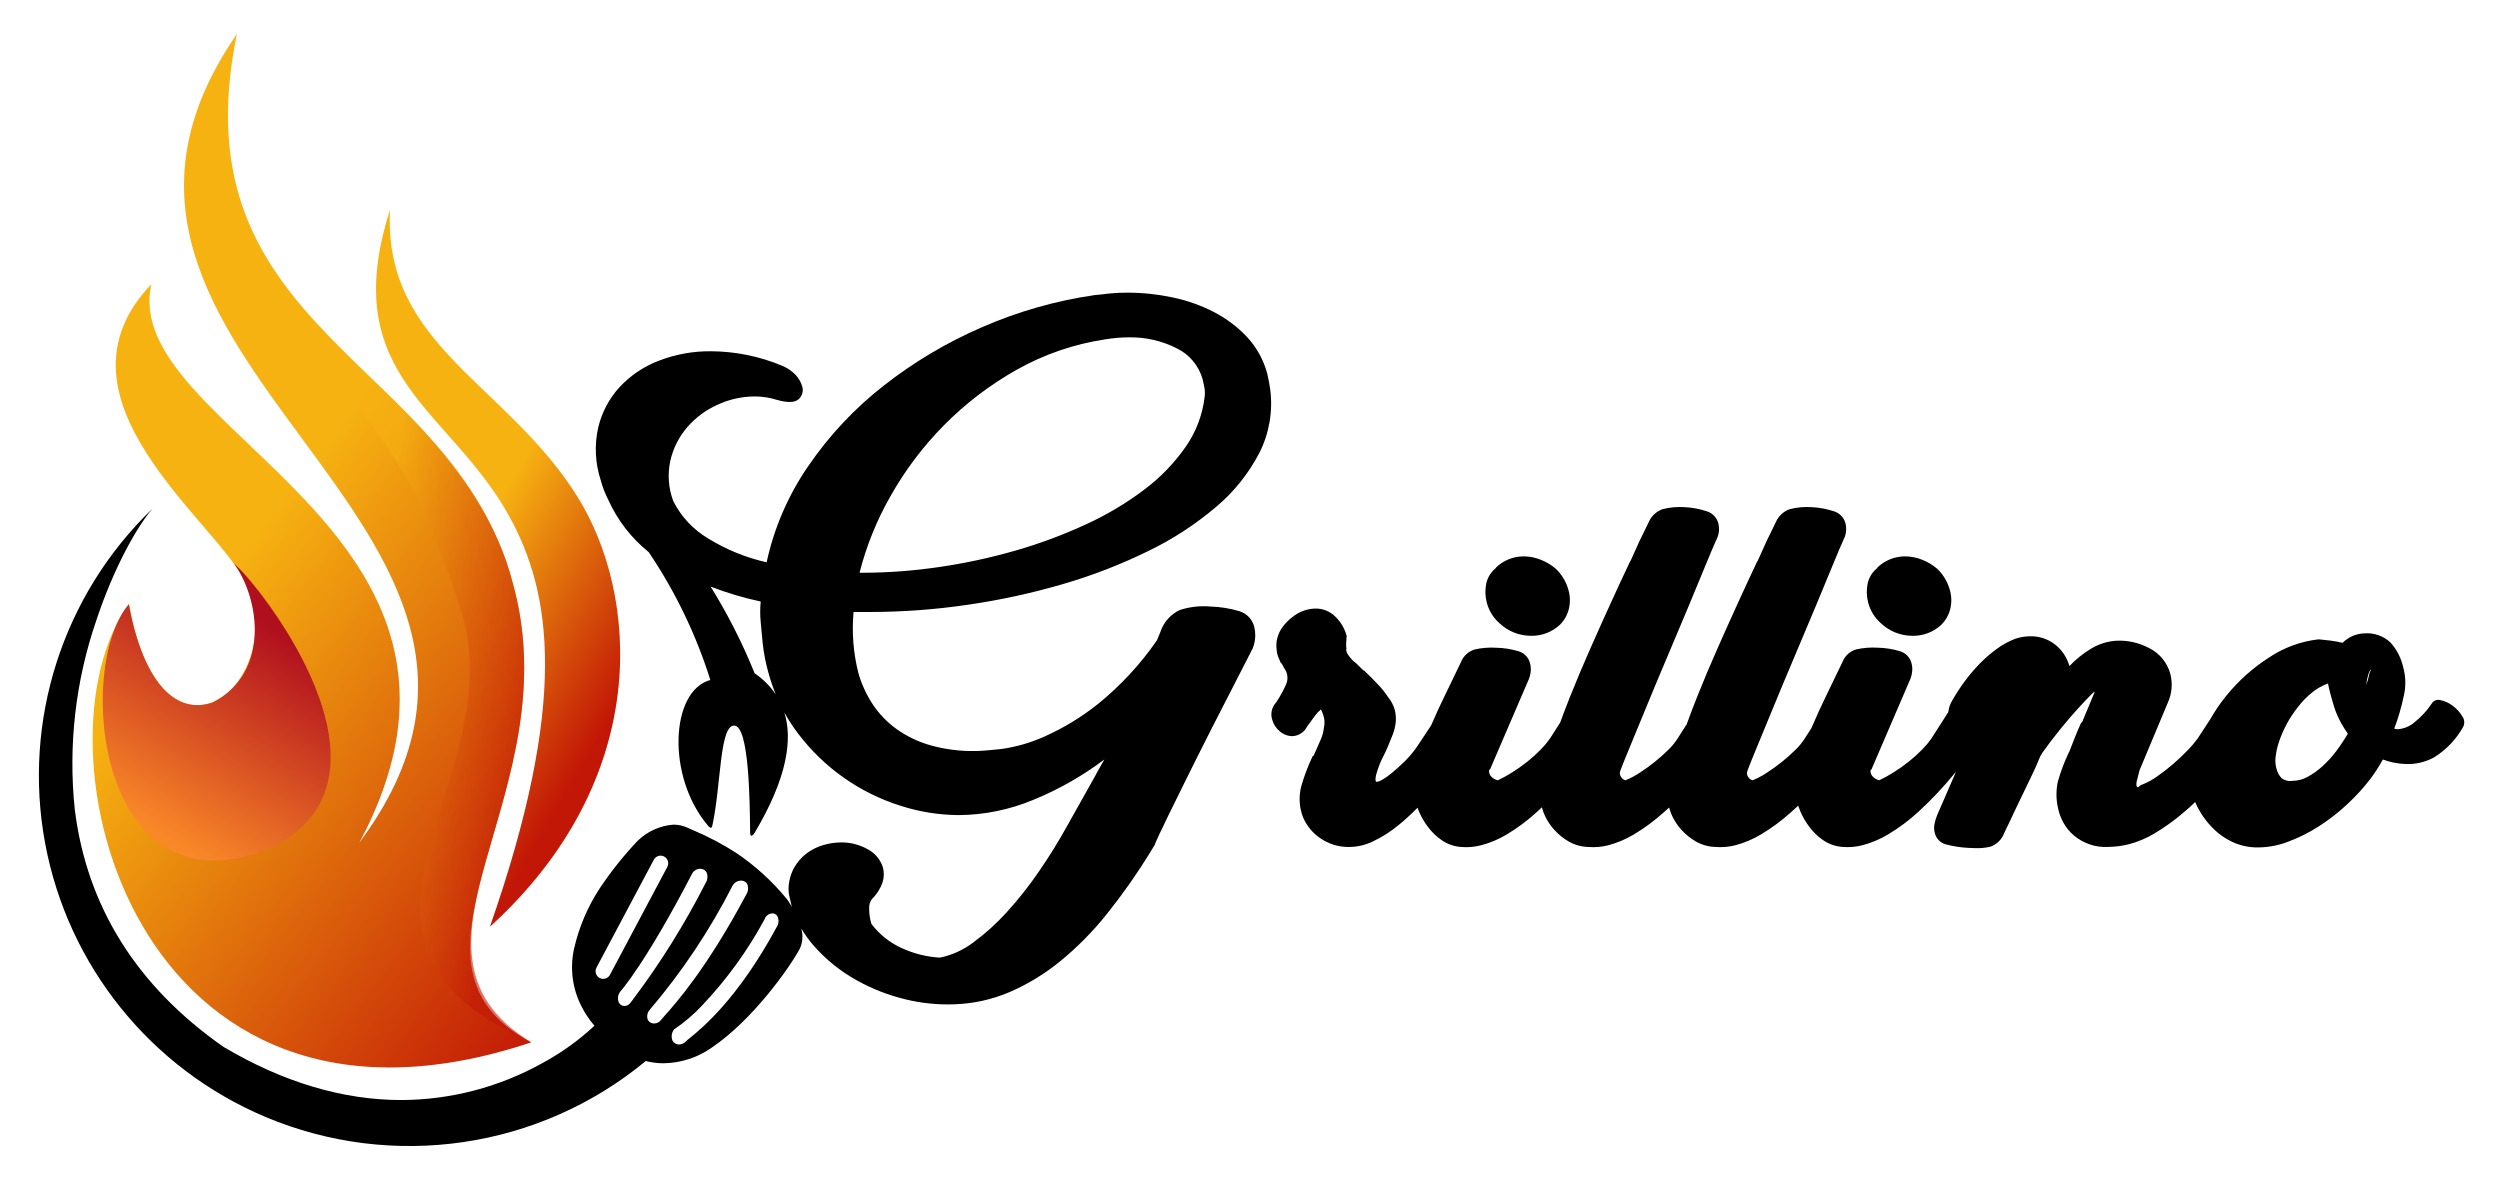
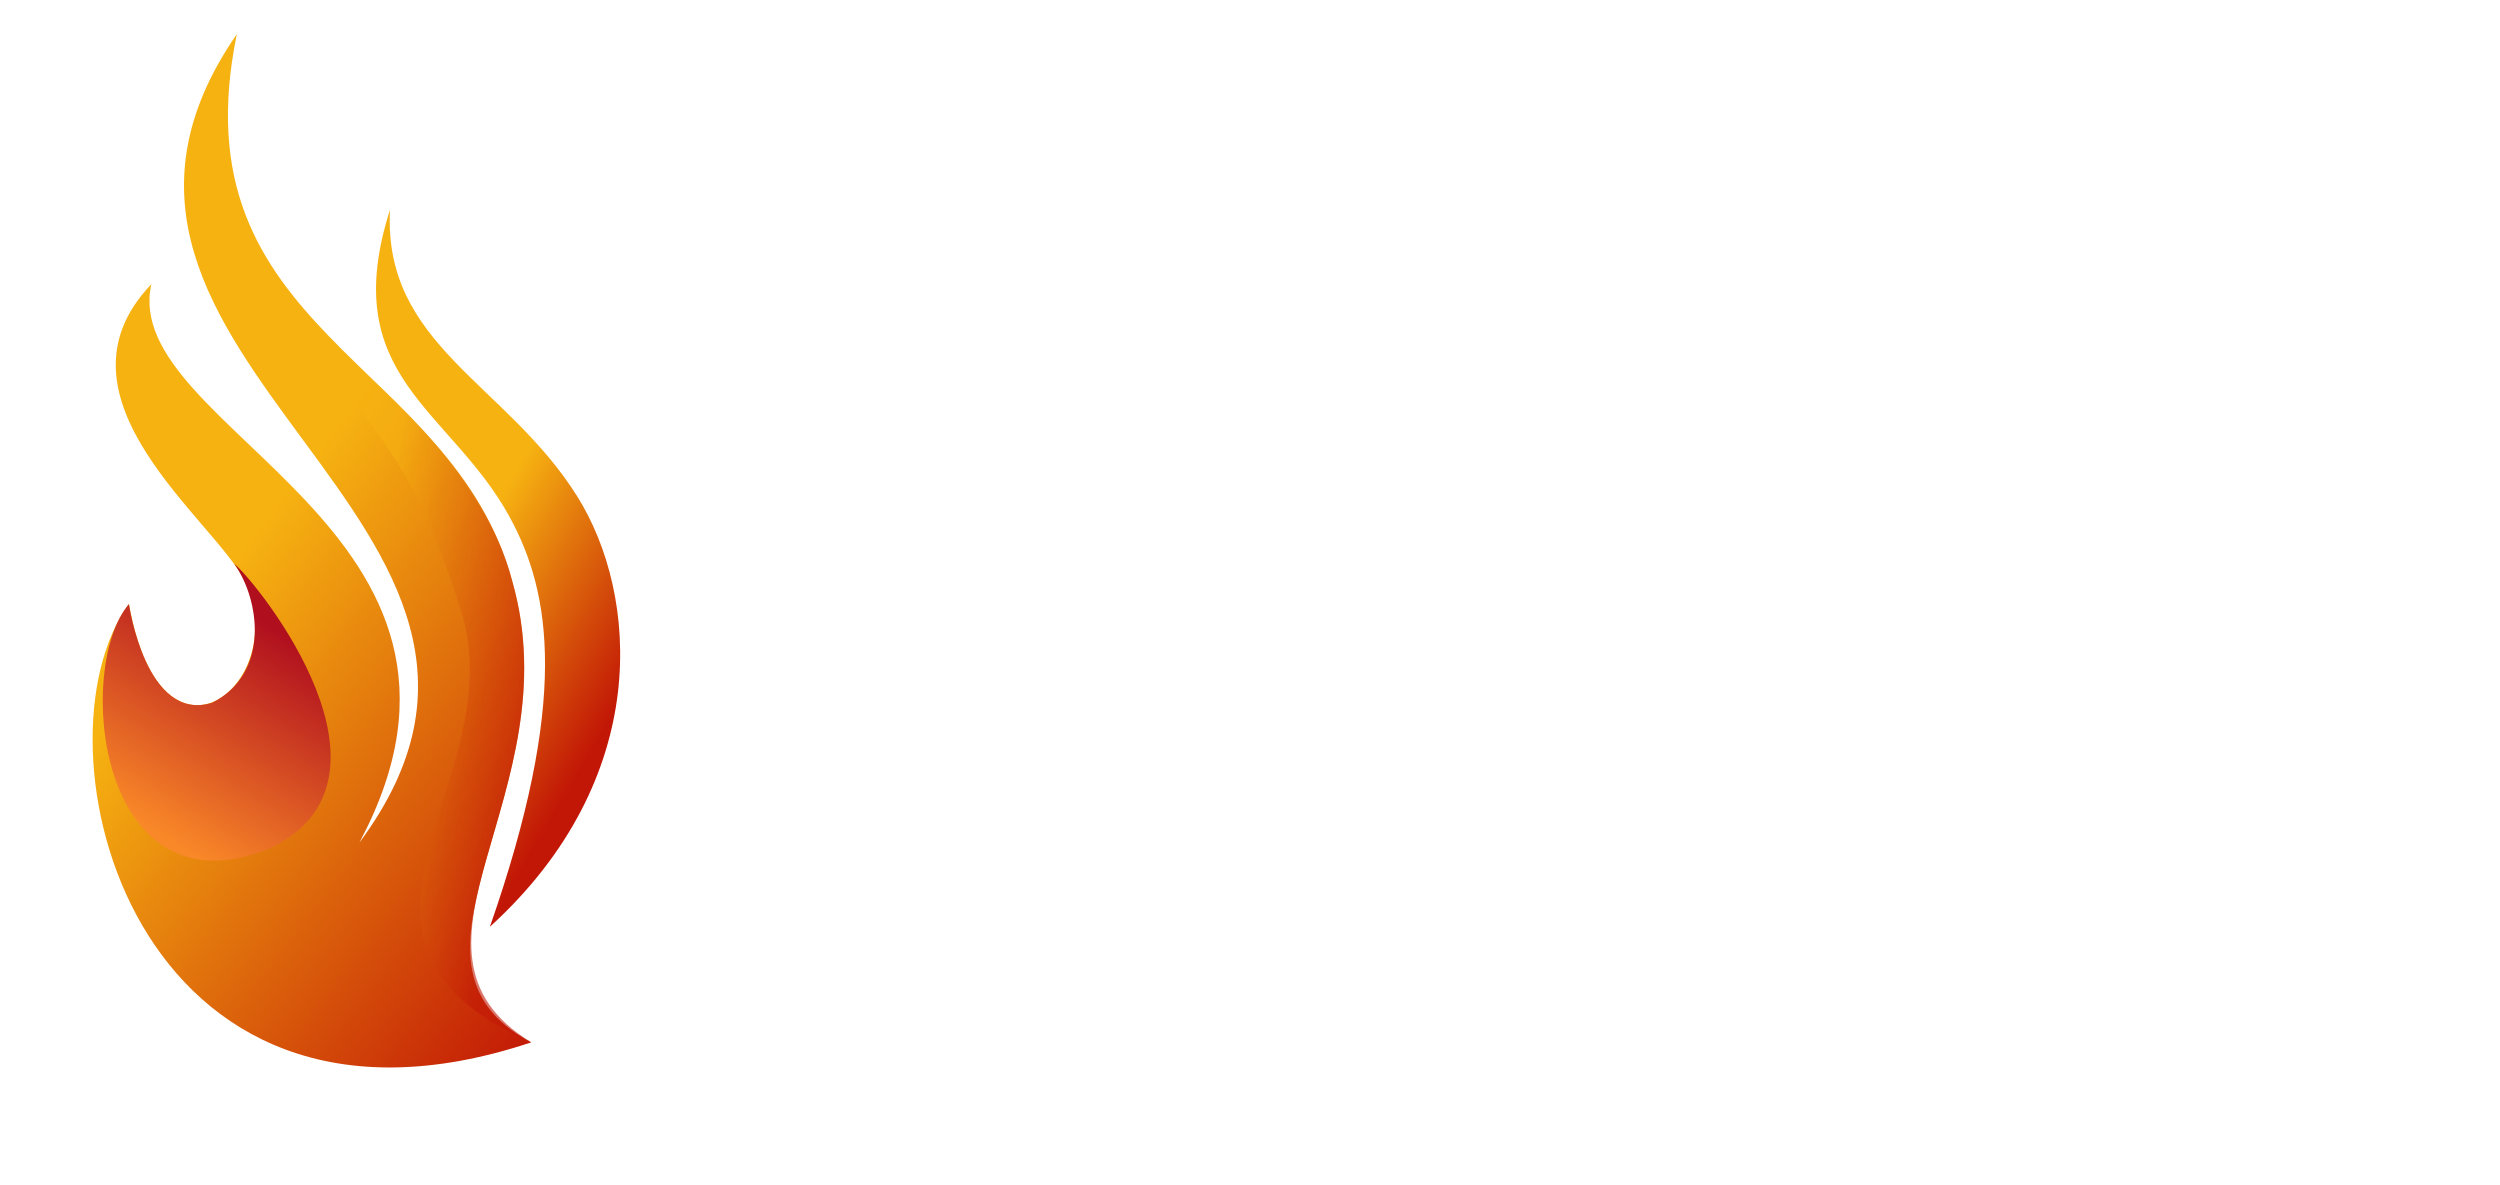
<svg xmlns="http://www.w3.org/2000/svg" xmlns:xlink="http://www.w3.org/1999/xlink" width="190" height="90" viewBox="0 0 325 155">
  <defs>
    <linearGradient id="linear-gradient" x1="0.651" y1="0.321" x2="0.894" y2="0.747" gradientUnits="objectBoundingBox">
      <stop offset="0" stop-color="#f6b211" />
      <stop offset="1" stop-color="#c21706" />
    </linearGradient>
    <linearGradient id="linear-gradient-2" x1="0.459" y1="0.436" x2="0.819" y2="1.092" xlink:href="#linear-gradient" />
    <linearGradient id="linear-gradient-3" x1="0.799" y1="0.238" x2="0.433" y2="1" gradientUnits="objectBoundingBox">
      <stop offset="0" stop-color="#b00f1e" />
      <stop offset="1" stop-color="#f98828" />
    </linearGradient>
    <linearGradient id="linear-gradient-4" x1="0.34" y1="0.044" x2="1" y2="0.5" xlink:href="#linear-gradient" />
    <clipPath id="clip-light_Grili">
      <rect width="325" height="155" />
    </clipPath>
  </defs>
  <g id="light_Grili" data-name="light Grili" clip-path="url(#clip-light_Grili)">
-     <path id="Path_12" data-name="Path 12" d="M29.622,107.884A48.487,48.487,0,0,1,14.851,28.266C12.839,30.586,9.784,36,7.5,42.878A57.725,57.725,0,0,0,4.676,67.632C6.242,80.323,12.787,90.78,24.134,98.715c7.78,4.621,15.614,6.963,23.286,6.963a38.213,38.213,0,0,0,18.5-4.857,32.989,32.989,0,0,0,6.765-4.857l.006-.02a12.127,12.127,0,0,1-1.745-2.635,11.2,11.2,0,0,1-.92-7.429,24.171,24.171,0,0,1,3.361-7.911,47,47,0,0,1,4.973-6.234,7.6,7.6,0,0,1,4.657-2.106,4.49,4.49,0,0,1,1.879.41l.773.349.007,0a36.542,36.542,0,0,1,5.559,2.933,30.749,30.749,0,0,1,6.644,6.049s.294.39.652.986q-.022-.074-.042-.148-.131-.586-.26-1.105a4.247,4.247,0,0,1-.131-1.04,5.972,5.972,0,0,1,.715-2.762,6.241,6.241,0,0,1,1.624-1.885,6.665,6.665,0,0,1,2.178-1.1,8.286,8.286,0,0,1,2.372-.358,6.908,6.908,0,0,1,3.445.878,4.051,4.051,0,0,1,2.014,2.372,3.516,3.516,0,0,1-.032,1.95,5.558,5.558,0,0,1-1.4,2.21,1.853,1.853,0,0,0-.358,1.235,6.4,6.4,0,0,0,.292,2.015,10.142,10.142,0,0,0,4,3.185,13.658,13.658,0,0,0,4.972,1.235,10.819,10.819,0,0,0,4.355-1.983,29.179,29.179,0,0,0,4.387-3.965,48.516,48.516,0,0,0,4.192-5.3q2.016-2.924,3.705-5.98l3.575-6.37.455-.845.845-1.495a41.27,41.27,0,0,1-9.328,5.3,25.8,25.8,0,0,1-9.718,1.983,25.312,25.312,0,0,1-7.67-1.235,26.961,26.961,0,0,1-13.357-9.425,22.056,22.056,0,0,1-1.807-2.775c1.065,3.426.474,8.424-3.91,15.781,0,0-.524.8-.569,0-.045-4.239-.134-14.012-2.08-14.062s-1.714,7.9-2.876,13.112c-.108.545-.491.072-.548,0-5.451-6.374-4.961-17.648.294-19.084A64.475,64.475,0,0,0,79.8,33.964,18.63,18.63,0,0,1,74.5,27.105q-.325-.649-.553-1.235a13.174,13.174,0,0,1-.423-1.3,13.034,13.034,0,0,1-.357-6.825,11.924,11.924,0,0,1,2.8-5.362,13.688,13.688,0,0,1,5.167-3.478,18.38,18.38,0,0,1,6.826-1.235,24.516,24.516,0,0,1,4.549.455A24.138,24.138,0,0,1,97.383,9.62a5,5,0,0,1,1.69,1.2,3.741,3.741,0,0,1,.779,1.333,1.619,1.619,0,0,1-.422,1.787q-.748.683-2.828.1a9.588,9.588,0,0,0-2.925-.454,11.647,11.647,0,0,0-4.842,1.072,11.4,11.4,0,0,0-4,2.958A10.152,10.152,0,0,0,82.627,22a9.371,9.371,0,0,0,.391,5.3,11.966,11.966,0,0,0,4.614,4.907,25.1,25.1,0,0,0,7.6,3.088,35.367,35.367,0,0,1,5.46-12.61,47.017,47.017,0,0,1,9.848-10.5,58.531,58.531,0,0,1,12.9-7.67A57.222,57.222,0,0,1,138.137.325Q139.177.2,140.217.1t2.21-.1a28.583,28.583,0,0,1,5.915.617,21.24,21.24,0,0,1,5.428,1.918,16.01,16.01,0,0,1,4.354,3.282,11.323,11.323,0,0,1,2.633,4.778q.131.585.228,1.072t.163,1.008a14.329,14.329,0,0,1-1.4,8.255,23.173,23.173,0,0,1-5.655,7.085,41.611,41.611,0,0,1-8.938,5.818,69.221,69.221,0,0,1-11.18,4.323,90.478,90.478,0,0,1-12.448,2.7,88.492,88.492,0,0,1-12.772.942h-2.146a23.8,23.8,0,0,0,.651,8.06,14.8,14.8,0,0,0,1.885,4.063,12.555,12.555,0,0,0,3.12,3.217,14.421,14.421,0,0,0,4.42,2.112,20.463,20.463,0,0,0,5.785.747q1.04,0,3.444-.259a20.83,20.83,0,0,0,5.656-1.625,32.521,32.521,0,0,0,7.052-4.29,39.946,39.946,0,0,0,7.7-8.32l.455-1.105a4.826,4.826,0,0,1,2.534-2.86,10.116,10.116,0,0,1,4.03-.454,14.925,14.925,0,0,1,3.8.617,2.862,2.862,0,0,1,1.918,2.047,5,5,0,0,1,.13,1.2,4.825,4.825,0,0,1-.325,1.592l-.065.131q-3.12,6.045-5.265,10.27T150,63.993q-1.4,2.828-2.178,4.42t-1.17,2.438c-.26.563-.422.921-.487,1.072a1.049,1.049,0,0,0-.1.293l-.585.976a79.678,79.678,0,0,1-5.655,8.059,40.945,40.945,0,0,1-6.143,6.24,28.041,28.041,0,0,1-6.663,4.063,20.079,20.079,0,0,1-7.215,1.593q-.427.015-.852.015a23.439,23.439,0,0,1-6.3-.86,24.793,24.793,0,0,1-6.37-2.73,20.99,20.99,0,0,1-4.94-4.161,14.721,14.721,0,0,1-1.582-2.2,3.764,3.764,0,0,1-.19,2.668C98.2,88.421,93.394,95.2,88.07,98.8a11.2,11.2,0,0,1-6.323,2.065,9.381,9.381,0,0,1-2.335-.292,48.565,48.565,0,0,1-49.79,7.312ZM95.968,81.246a1.116,1.116,0,0,0-1.008.777,52.813,52.813,0,0,1-8.216,11.321,21.016,21.016,0,0,1-3.613,3.076,1.479,1.479,0,0,0-.215,1.494.955.955,0,0,0,.857.494,1.273,1.273,0,0,0,.865-.37,3.666,3.666,0,0,1,.526-.464c1.557-1.265,6.294-5.114,11.358-14.492a1.456,1.456,0,0,0,.127-1.464.777.777,0,0,0-.678-.373Zm-5.193-3.632a83.693,83.693,0,0,1-10.88,16.294,1.273,1.273,0,0,0-.2,1.3.913.913,0,0,0,.814.451,1.153,1.153,0,0,0,.948-.518c.044-.068.179-.219.4-.469,1.364-1.517,5.517-6.133,10.7-15.881a1.473,1.473,0,0,0,.121-1.421.915.915,0,0,0-.8-.413A1.307,1.307,0,0,0,90.775,77.614ZM85.48,76.044C79.412,87.755,76.132,91.418,76.1,91.453a1.45,1.45,0,0,0-.211,1.467.851.851,0,0,0,.744.452.984.984,0,0,0,.806-.468c.04-.063.14-.189.291-.378a102.974,102.974,0,0,0,9.5-15.224,1.512,1.512,0,0,0,.117-1.467.932.932,0,0,0-.81-.427A1.237,1.237,0,0,0,85.48,76.044Zm-5.011-1.823L72.958,88.349a1,1,0,1,0,1.766.939l7.511-14.126a1,1,0,0,0-.413-1.353,1,1,0,0,0-1.353.413Zm13.191-24.4a10.464,10.464,0,0,1,2.768,2.758,24.731,24.731,0,0,1-.932-2.724,23.665,23.665,0,0,1-.779-3.965q-.131-1.365-.26-2.762a13.917,13.917,0,0,1,0-2.7A43.243,43.243,0,0,1,87.9,38.475,73.31,73.31,0,0,1,93.66,49.822ZM141.127,5.916q-.779.065-1.56.194a33.861,33.861,0,0,0-11.635,4,42.988,42.988,0,0,0-9.49,7.248,43.5,43.5,0,0,0-6.988,9.262,40.218,40.218,0,0,0-4.063,10.043h.39a69.438,69.438,0,0,0,10.011-.748,74.888,74.888,0,0,0,9.977-2.145,64.306,64.306,0,0,0,9.2-3.413,40.6,40.6,0,0,0,7.7-4.583A24.53,24.53,0,0,0,150.1,20.15a14.324,14.324,0,0,0,2.47-6.565,3.931,3.931,0,0,0-.032-1.138q-.1-.552-.227-1.073A6.426,6.426,0,0,0,148.9,7.28a13.345,13.345,0,0,0-6.338-1.43Q141.908,5.85,141.127,5.916ZM252.473,72.671a14.779,14.779,0,0,1-2.893-.455,2.033,2.033,0,0,1-1.463-1.56,2.558,2.558,0,0,1-.032-1.073,6.18,6.18,0,0,1,.357-1.2l2.464-5.675-.124.15a48.843,48.843,0,0,1-4.777,5.071,24.172,24.172,0,0,1-4,2.99,12.879,12.879,0,0,1-3.315,1.4,7.832,7.832,0,0,1-2.665.227,5.1,5.1,0,0,1-2.5-.878,7.781,7.781,0,0,1-1.82-1.755,9.65,9.65,0,0,1-1.17-2.015c-.114-.273-.21-.523-.284-.75q-.433.413-.853.783a25.2,25.2,0,0,1-4.03,2.99,12.879,12.879,0,0,1-3.315,1.4,7.829,7.829,0,0,1-2.665.227,5.41,5.41,0,0,1-2.535-.715,7.782,7.782,0,0,1-1.885-1.527,7.4,7.4,0,0,1-1.2-1.787,6.182,6.182,0,0,1-.411-1.126q-.3.281-.6.541a25.161,25.161,0,0,1-4.03,2.99,12.866,12.866,0,0,1-3.315,1.4,7.829,7.829,0,0,1-2.665.227,5.41,5.41,0,0,1-2.535-.715,7.782,7.782,0,0,1-1.885-1.527,7.4,7.4,0,0,1-1.2-1.787,6.145,6.145,0,0,1-.419-1.157q-.315.3-.621.572a24.169,24.169,0,0,1-4,2.99,12.884,12.884,0,0,1-3.316,1.4,7.829,7.829,0,0,1-2.665.227,5.093,5.093,0,0,1-2.5-.878,7.768,7.768,0,0,1-1.821-1.755,9.69,9.69,0,0,1-1.17-2.015q-.108-.256-.192-.486a29.713,29.713,0,0,1-2.441,2.241,16.156,16.156,0,0,1-3.347,2.146,7.277,7.277,0,0,1-3.413.747,6.442,6.442,0,0,1-3.51-1.138,6.261,6.261,0,0,1-2.275-2.762,6.555,6.555,0,0,1-.194-4.16,24.957,24.957,0,0,1,1.495-3.9l.065.066.26-.585q.39-.845.715-1.625a5.085,5.085,0,0,0,.391-1.495,2.99,2.99,0,0,0-.065-1.625,4.376,4.376,0,0,0-.326-.779l-.325.325V54.8l-.13.194-.325.391-1.04,1.43a2.235,2.235,0,0,1-1.885,1.235,2.544,2.544,0,0,1-1.658-.617,3.013,3.013,0,0,1-1.007-1.528,2.279,2.279,0,0,1,.519-2.274,15.693,15.693,0,0,0,1.3-2.372,2.089,2.089,0,0,0-.26-2.113l-.2-.39-.194-.325v.13q-.131-.324-.292-.682a3.128,3.128,0,0,1-.228-.682,6.577,6.577,0,0,1-.1-.845,3.85,3.85,0,0,1,.13-1.17,4.3,4.3,0,0,1,.617-1.333,6.313,6.313,0,0,1,1.365-1.4,4.94,4.94,0,0,1,2.925-1.1,3.624,3.624,0,0,1,2.762,1.138,5.489,5.489,0,0,1,1.4,2.437c0,.086-.011.228-.032.422a5.042,5.042,0,0,0-.032.553v.455q0,.194.065.13a.136.136,0,0,1-.032.1.256.256,0,0,0-.032.162,1.261,1.261,0,0,0,.162.52,5.151,5.151,0,0,0,.878,1.04.355.355,0,0,1,.163.13.1.1,0,0,0,.1.065l.976.975V49.4q1.039.975,1.885,1.886a11.781,11.781,0,0,1,1.3,1.625,4.56,4.56,0,0,1,.911,1.755,4.8,4.8,0,0,1,.1,1.658,6.4,6.4,0,0,1-.423,1.625q-.324.813-.65,1.593l-.39.845a12.742,12.742,0,0,0-1.105,2.762q-.194.942.131.877a1.894,1.894,0,0,0,.715-.292,8.925,8.925,0,0,0,1.235-.877q.715-.585,1.593-1.43a13.492,13.492,0,0,0,1.657-1.949l1.882-2.838q.9-2.1,2.019-4.378l1.885-3.9a2.787,2.787,0,0,1,1.787-1.658,10,10,0,0,1,2.828-.228,10.786,10.786,0,0,1,2.893.455,2.178,2.178,0,0,1,1.527,1.56,2.792,2.792,0,0,1,.1,1.008,3.712,3.712,0,0,1-.357,1.332l-5,11.635-.065-.065a.933.933,0,0,0,.228.91,1.733,1.733,0,0,0,.878.52,17.446,17.446,0,0,0,1.885-1.04,21.178,21.178,0,0,0,2.015-1.43,18.166,18.166,0,0,0,1.755-1.592,10.749,10.749,0,0,0,1.17-1.4l1.342-2.1q.607-1.67,1.323-3.461,1.235-3.087,2.6-6.175t2.73-6.078q1.365-2.99,2.535-5.46v.066l1.17-2.6,1.235-2.535a3.114,3.114,0,0,1,1.82-1.69,9.172,9.172,0,0,1,2.86-.26,10.919,10.919,0,0,1,2.957.553,2.244,2.244,0,0,1,1.462,1.527,3.012,3.012,0,0,1-.26,2.21q-.39.845-1.364,3.217t-2.275,5.493q-1.3,3.12-2.763,6.565t-2.73,6.533q-1.268,3.087-2.21,5.362t-1.2,2.99a.84.84,0,0,0,.066.845.956.956,0,0,0,.585.455,10.294,10.294,0,0,0,1.852-.976,23.887,23.887,0,0,0,1.983-1.43,21.555,21.555,0,0,0,1.787-1.592,7.991,7.991,0,0,0,1.2-1.462l1.192-1.864q.641-1.778,1.408-3.694,1.235-3.087,2.6-6.175t2.73-6.078q1.365-2.99,2.535-5.46v.066l1.17-2.6,1.235-2.535a3.114,3.114,0,0,1,1.82-1.69,9.172,9.172,0,0,1,2.86-.26,10.919,10.919,0,0,1,2.957.553,2.244,2.244,0,0,1,1.462,1.527,3.012,3.012,0,0,1-.26,2.21q-.39.845-1.364,3.217t-2.275,5.493q-1.3,3.12-2.763,6.565t-2.73,6.533q-1.268,3.087-2.21,5.362t-1.2,2.99a.841.841,0,0,0,.066.845.956.956,0,0,0,.585.455,10.324,10.324,0,0,0,1.852-.976,24.041,24.041,0,0,0,1.983-1.43,21.557,21.557,0,0,0,1.787-1.592,7.991,7.991,0,0,0,1.2-1.462l.892-1.393q.954-2.259,2.163-4.717l1.885-3.9a2.783,2.783,0,0,1,1.787-1.658,10,10,0,0,1,2.828-.228,10.779,10.779,0,0,1,2.892.455,2.179,2.179,0,0,1,1.528,1.56,2.792,2.792,0,0,1,.1,1.008,3.712,3.712,0,0,1-.357,1.332l-5,11.635-.066-.065a.935.935,0,0,0,.228.91,1.741,1.741,0,0,0,.878.52,17.451,17.451,0,0,0,1.885-1.04,21.291,21.291,0,0,0,2.015-1.43,18.164,18.164,0,0,0,1.755-1.592,10.823,10.823,0,0,0,1.17-1.4l2.214-3.461a3.769,3.769,0,0,1,.385-1.284,24.875,24.875,0,0,1,1.658-2.6,21.9,21.9,0,0,1,2.015-2.4,17.679,17.679,0,0,1,2.275-1.983,10.027,10.027,0,0,1,2.437-1.333,6.13,6.13,0,0,1,1.95-.325,5.1,5.1,0,0,1,3.25,1.073,5.468,5.468,0,0,1,1.885,2.827,13.317,13.317,0,0,1,2.828-2.274,7.31,7.31,0,0,1,3.217-1.04,8.282,8.282,0,0,1,4.42.975,5.33,5.33,0,0,1,2.73,3.316,5.667,5.667,0,0,1-.325,3.835l-3.7,8.84q-.131.585-.292,1.17a1.858,1.858,0,0,0-.1.845q.131.325.293.13a1.213,1.213,0,0,1,.553-.325,9.324,9.324,0,0,0,1.918-1.072,24.547,24.547,0,0,0,2.08-1.625q1.007-.877,1.852-1.755a13.357,13.357,0,0,0,1.3-1.527l1.732-2.651a21.643,21.643,0,0,1,1.432-2.192l.022-.032.011-.011q.278-.373.574-.736a23.6,23.6,0,0,1,5.59-5,14.588,14.588,0,0,1,6.5-2.373q.715.066,1.495.163a16.2,16.2,0,0,1,1.625.292,4.226,4.226,0,0,1,2.859-1.235,4.483,4.483,0,0,1,3.413,1.2,7.2,7.2,0,0,1,1.658,3.218,7.587,7.587,0,0,1,.065,3.835,29.428,29.428,0,0,1-1.235,4.225,1.415,1.415,0,0,0,.454.066,3.729,3.729,0,0,0,2.243-.943,10.451,10.451,0,0,0,2.177-2.372,1.036,1.036,0,0,1,1.2-.487,3.948,3.948,0,0,1,1.593.747,4.6,4.6,0,0,1,1.235,1.365,1.327,1.327,0,0,1,.13,1.365,10.958,10.958,0,0,1-3.8,4,7.034,7.034,0,0,1-3.8.877,9.24,9.24,0,0,1-2.925-.585q-.39.716-.813,1.365t-.813,1.17a26.789,26.789,0,0,1-2.957,3.25,25.841,25.841,0,0,1-3.738,2.925,20.724,20.724,0,0,1-4.16,2.08,11.079,11.079,0,0,1-4.16.715,7.728,7.728,0,0,1-3.056-.715,8.84,8.84,0,0,1-2.372-1.625,11.357,11.357,0,0,1-1.723-2.113,9.005,9.005,0,0,1-.768-1.487q-.672.649-1.312,1.194a27.075,27.075,0,0,1-4.03,2.925,12.847,12.847,0,0,1-3.315,1.4,11.588,11.588,0,0,1-2.665.357,6.481,6.481,0,0,1-2.568-.357,6.591,6.591,0,0,1-1.983-1.138,5.863,5.863,0,0,1-1.364-1.657,6.673,6.673,0,0,1-.716-1.918,8.015,8.015,0,0,1-.032-3.445,23.808,23.808,0,0,1,1.2-3.315l.26-.585v.065q.39-.975.78-1.983t.845-1.982l.065.065,1.625-3.9q.2-.389-.422.228t-1.69,1.787q-1.072,1.17-2.34,2.731t-2.372,3.119l-.26.455q-.52,1.3-1.17,2.633t-1.364,2.828l-.78,1.625L258,69.1l-.78,1.624a2.992,2.992,0,0,1-1.787,1.787,7.278,7.278,0,0,1-1.876.2Q253.052,72.71,252.473,72.671Zm45.013-20.313a11.11,11.11,0,0,0-1.852,1.918,14.245,14.245,0,0,0-1.4,2.112,14.864,14.864,0,0,0-1.008,2.275,9.44,9.44,0,0,0-.487,2.112,3.817,3.817,0,0,0,.162,1.69,2.509,2.509,0,0,0,.617,1.073,1.863,1.863,0,0,0,1.462.357,4.112,4.112,0,0,0,1.95-.52,9.813,9.813,0,0,0,1.918-1.365,14.194,14.194,0,0,0,1.787-1.949,22.116,22.116,0,0,0,1.56-2.34,14.1,14.1,0,0,1-1.138-1.885,11.93,11.93,0,0,1-.813-2.145q-.194-.651-.357-1.267t-.292-1.268A7.159,7.159,0,0,0,297.485,52.358Zm7.377-2.34a6.34,6.34,0,0,0-.26,1.333,9.645,9.645,0,0,0,.325-1.105,2.684,2.684,0,0,1,.325-.91Q305.058,49.4,304.862,50.018ZM241.1,43.29a5.381,5.381,0,0,1-1.69-2.73,5.469,5.469,0,0,1-.065-2.5,3.566,3.566,0,0,1,1.3-2.048h-.066a5.247,5.247,0,0,1,3.641-1.495,6.147,6.147,0,0,1,2.209.423,6.807,6.807,0,0,1,2.015,1.2,6.013,6.013,0,0,1,1.625,2.665,4.816,4.816,0,0,1,.1,2.535,4.426,4.426,0,0,1-1.2,2.145,5.383,5.383,0,0,1-3.77,1.43A5.99,5.99,0,0,1,241.1,43.29Zm-49.92,0a5.379,5.379,0,0,1-1.689-2.73,5.457,5.457,0,0,1-.066-2.5,3.571,3.571,0,0,1,1.3-2.048h-.065a5.245,5.245,0,0,1,3.64-1.495,6.152,6.152,0,0,1,2.21.423,6.83,6.83,0,0,1,2.015,1.2,6.019,6.019,0,0,1,1.624,2.665,4.816,4.816,0,0,1,.1,2.535,4.419,4.419,0,0,1-1.2,2.145,5.381,5.381,0,0,1-3.77,1.43A5.991,5.991,0,0,1,191.177,43.29Z" transform="translate(4 38.305)" />
    <path id="Path_2" data-name="Path 2" d="M859.941,492.442c-.957,17.689,15.236,22.735,24.494,37.514,8.084,12.9,9.928,36.909-11.427,56.352,10.327-29.561,8.072-43.67,2.551-53.706C867.771,518.441,852.924,514.346,859.941,492.442Z" transform="translate(-810 -465)" fill="url(#linear-gradient)" />
    <path id="Path_3" data-name="Path 3" d="M878.426,601.432c-52.208,17.4-65.977-39.028-52.664-57.388,4.376,24.415,21.428,10.072,15.165-2.963-3.729-7.811-26.518-23.97-12.223-38.887-4.351,19.06,49.1,32.112,27.223,73.092,31.408-42.223-45.662-62.94-16.036-105.826-8.08,39.156,28.173,42.411,36.049,71.621C883.813,568.7,858.123,590.659,878.426,601.432Z" transform="translate(-810 -465)" fill="url(#linear-gradient-2)" />
    <path id="Path_10" data-name="Path 10" d="M839.547,538.781c3.344,2.818,23.64,28.408,4.521,37.33-22.55,8.922-25.378-23.933-18.3-32.033,0,0,2.237,15.585,10.895,12.907C844.292,553.1,842.889,543.482,839.547,538.781Z" transform="translate(-810 -465)" fill="url(#linear-gradient-3)" />
    <path id="Path_11" data-name="Path 11" d="M878.426,601.432c-30.79-13.659-2.025-34.357-9.251-56.675-6.9-21.491-11.632-22.156-15.206-29.954a1.389,1.389,0,0,1,1.183-2.176s17.119,13.492,20.788,28.455C883.813,568.7,858.469,589.213,878.426,601.432Z" transform="translate(-810 -465)" opacity="0.59" fill="url(#linear-gradient-4)" />
  </g>
</svg>
